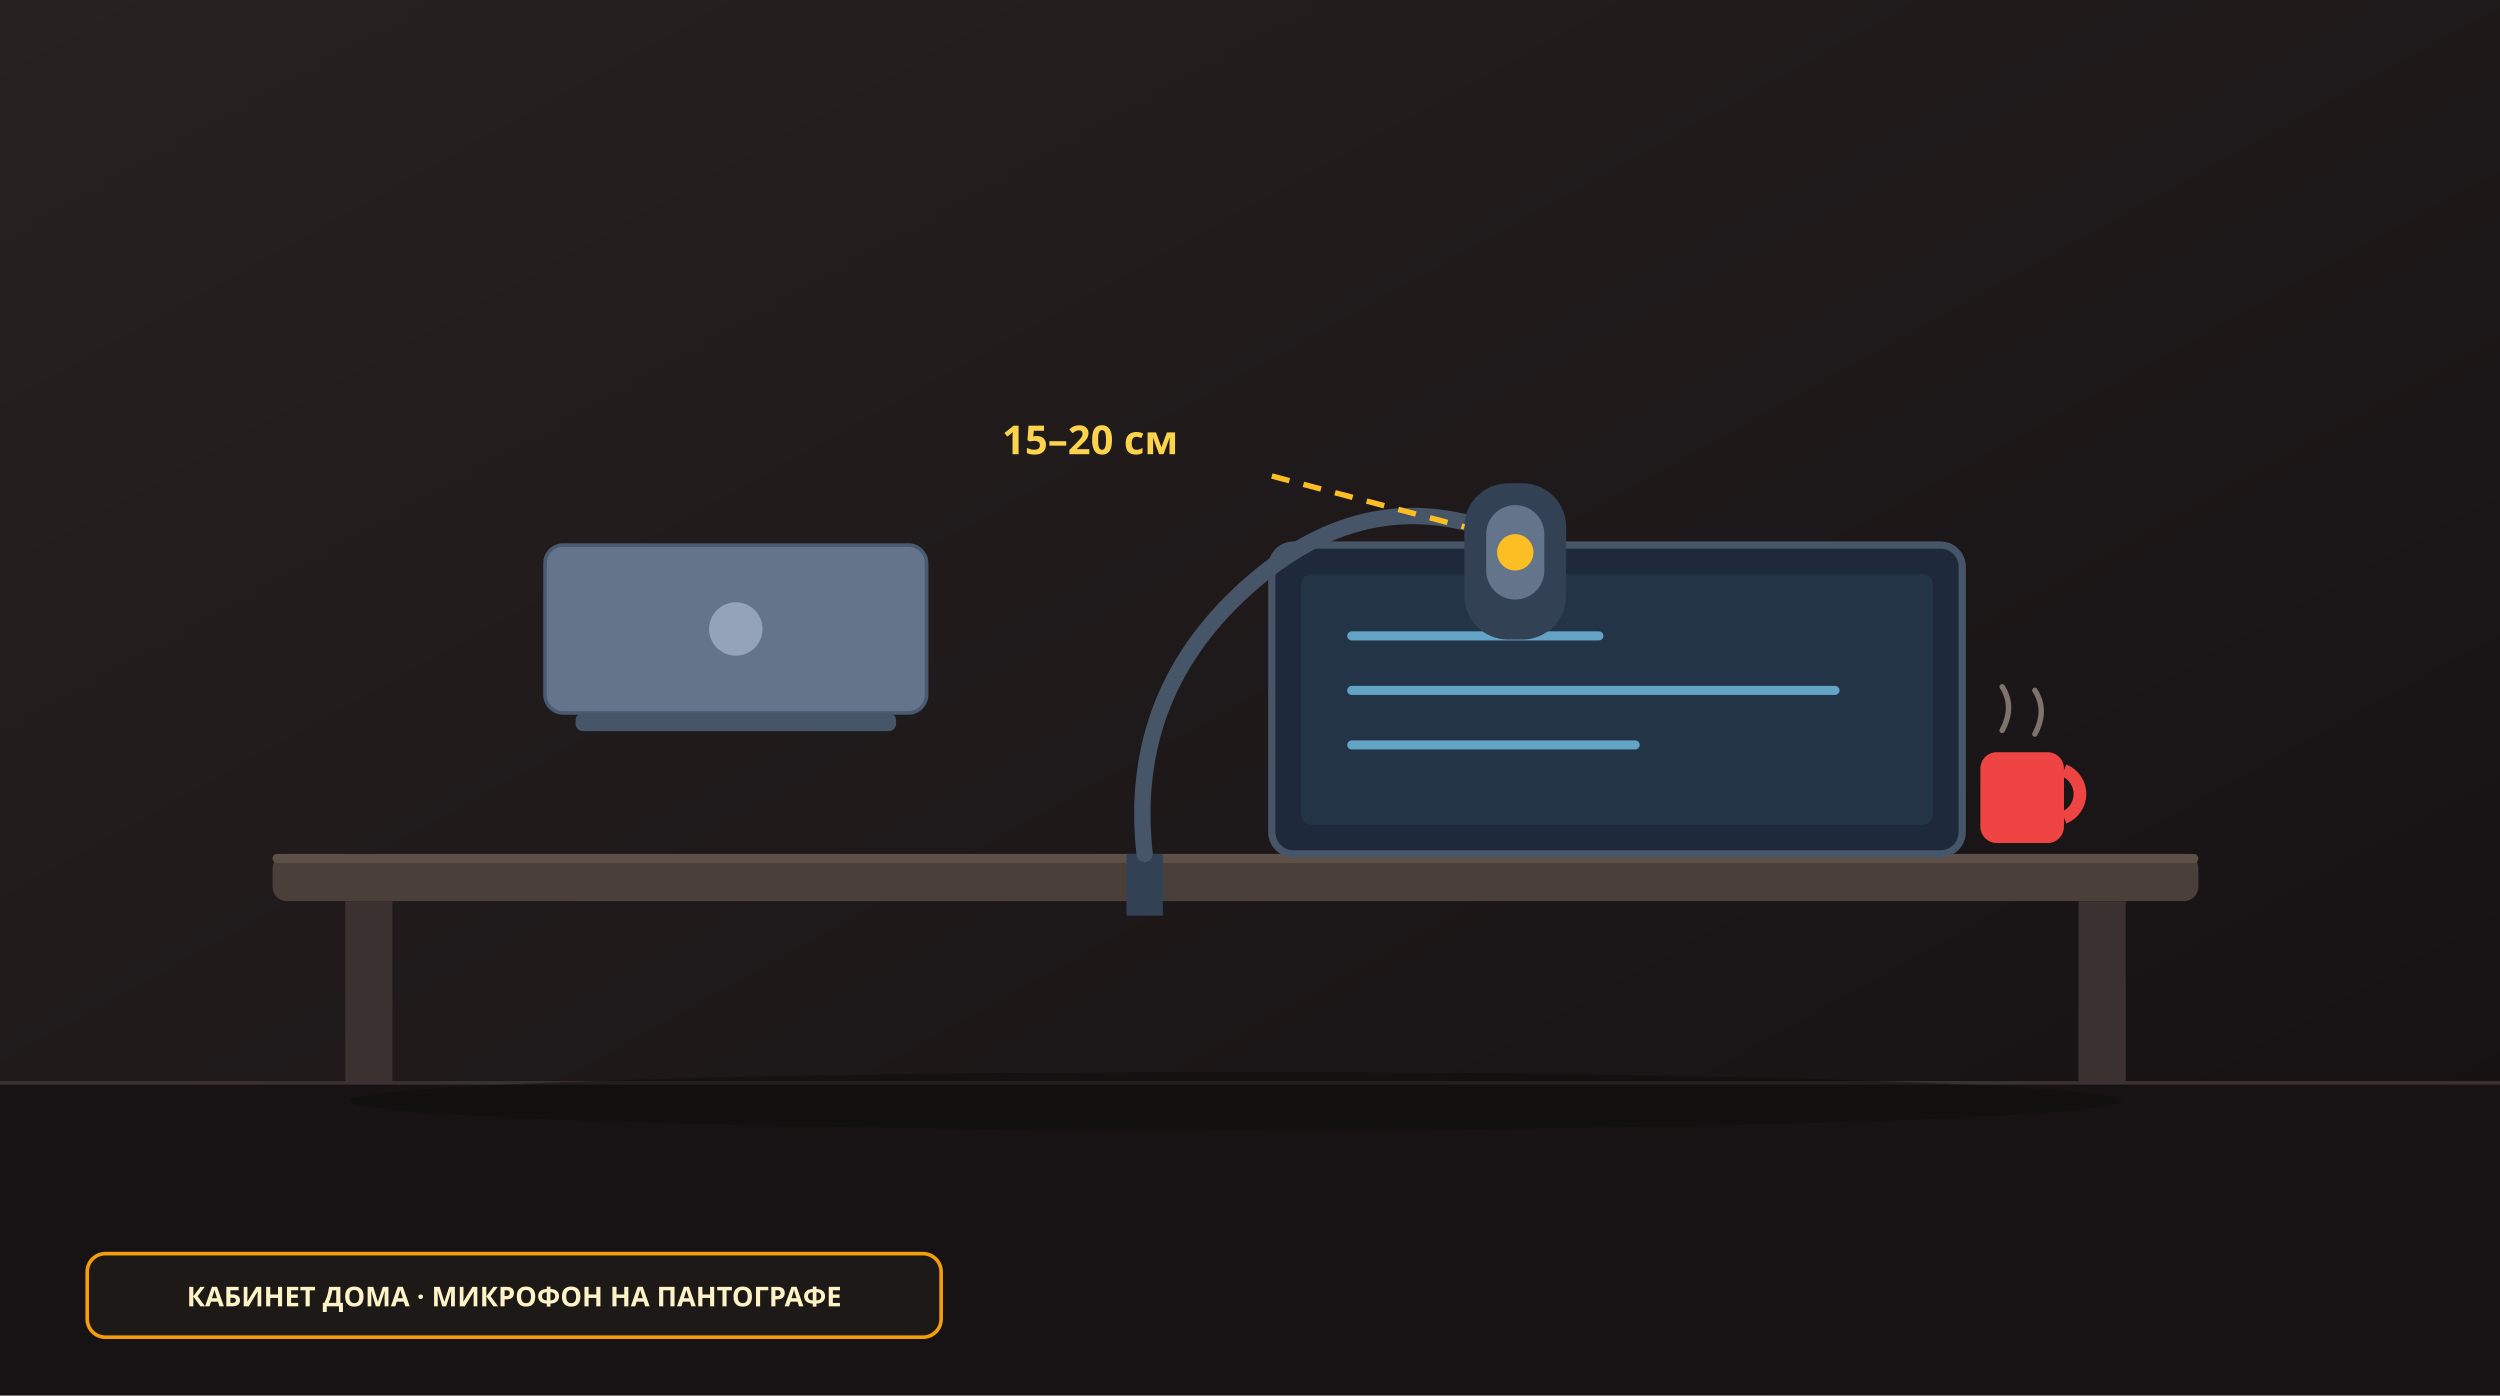
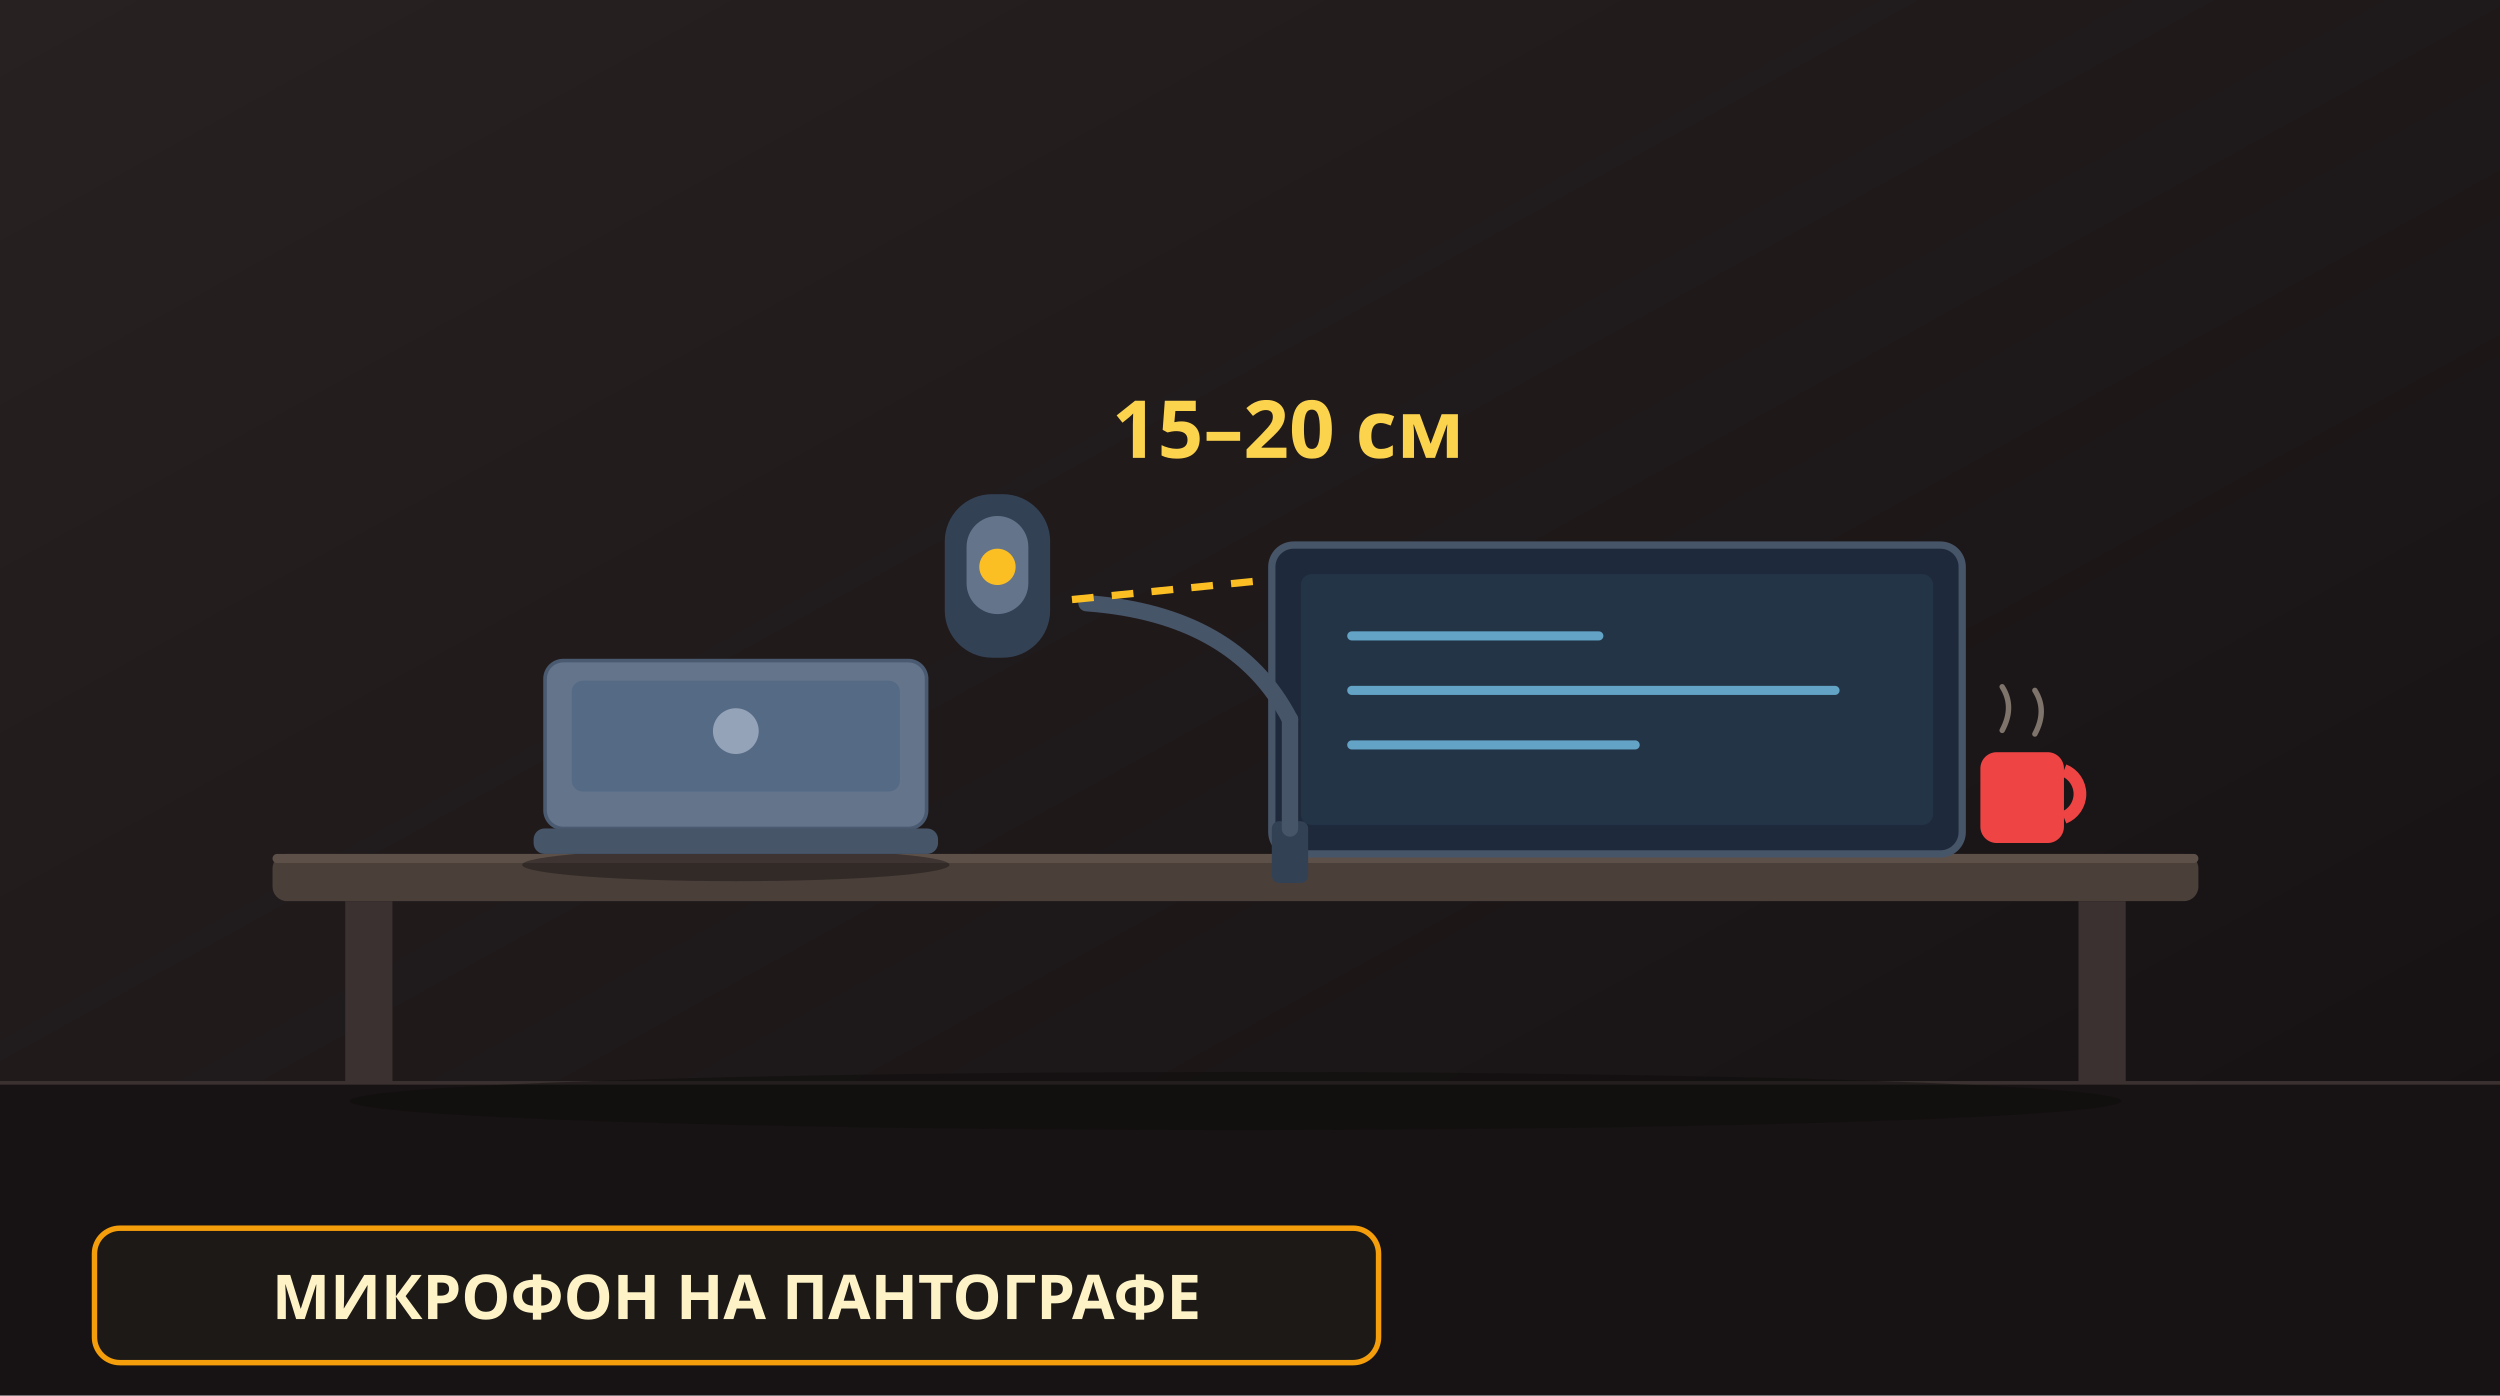
<svg xmlns="http://www.w3.org/2000/svg" viewBox="0 0 1376 768" width="1376" height="768">
  <defs>
    <linearGradient id="bg" x1="0%" y1="0%" x2="100%" y2="100%">
      <stop offset="0%" stop-color="#282122" />
      <stop offset="100%" stop-color="#141011" />
    </linearGradient>
  </defs>
  <rect width="1376" height="768" fill="url(#bg)" />
  <rect x="0" y="596" width="1376" height="172" fill="#171213" />
  <line x1="0" y1="596" x2="1376" y2="596" stroke="#3a3130" stroke-width="2" />
  <ellipse cx="680" cy="606" rx="487.6" ry="16" fill="#0f0c0d" fill-opacity="0.5" />
  <rect x="150" y="470" width="1060" height="26" rx="8" fill="#4a3f39" />
  <rect x="150" y="470" width="1060" height="5" rx="2.5" fill="#5d5049" />
  <rect x="190" y="496" width="26" height="100" fill="#3a3130" />
  <rect x="1144" y="496" width="26" height="100" fill="#3a3130" />
-   <rect x="300" y="300" width="210" height="92.4" rx="10" fill="#64748b" stroke="#4a5a70" stroke-width="2" />
-   <circle cx="405" cy="346.2" r="14.7" fill="#94a3b8" />
-   <rect x="316.8" y="392.4" width="176.4" height="10" rx="4" fill="#475569" />
+   <ellipse cx="405" cy="476" rx="117.6" ry="9" fill="#0f0c0d" fill-opacity="0.4" />
+   <rect x="300" y="363.6" width="210" height="92.4" rx="10" fill="#64748b" stroke="#4a5a70" stroke-width="2" />
+   <rect x="314.7" y="374.688" width="180.6" height="60.984" rx="6" fill="#546a85" />
+   <circle cx="405" cy="402.408" r="12.6" fill="#94a3b8" />
+   <rect x="293.7" y="456" width="222.6" height="14" rx="6" fill="#475569" />
  <rect x="700" y="300" width="380" height="170" rx="12" fill="#1e293b" stroke="#475569" stroke-width="4" />
  <rect x="716" y="316" width="348" height="138" rx="6" fill="#243447" />
  <g stroke="#7dd3fc" stroke-width="5" stroke-linecap="round" opacity="0.7">
    <line x1="744" y1="350" x2="880" y2="350" />
    <line x1="744" y1="380" x2="1010" y2="380" />
    <line x1="744" y1="410" x2="900" y2="410" />
  </g>
-   <rect x="620" y="470" width="20" height="34" fill="#334155" />
-   <path d="M630 470 q-10 -90 60 -150 q70 -60 150 -20" fill="none" stroke="#475569" stroke-width="9" stroke-linecap="round" />
-   <rect x="806" y="266" width="56" height="86" rx="24" fill="#334155" />
-   <rect x="818" y="278" width="32" height="52" rx="16" fill="#64748b" />
-   <circle cx="834" cy="304" r="10" fill="#fbbf24" />
-   <text x="600" y="250" font-family="system-ui, sans-serif" font-size="22" font-weight="800" fill="#fcd34d" text-anchor="middle">15–20 см</text>
-   <line x1="700" y1="262" x2="806" y2="290" stroke="#fbbf24" stroke-width="3" stroke-dasharray="10 8" />
+   <rect x="700" y="452" width="20" height="34" rx="4" fill="#334155" />
+   <path d="M710 456 v-60" stroke="#475569" stroke-width="9" stroke-linecap="round" />
+   <path d="M710 396 q-30 -58 -112 -64" fill="none" stroke="#475569" stroke-width="9" stroke-linecap="round" />
+   <rect x="520" y="272" width="58" height="90" rx="26" fill="#334155" />
+   <rect x="532" y="284" width="34" height="54" rx="17" fill="#64748b" />
+   <circle cx="549" cy="312" r="10" fill="#fbbf24" />
+   <text x="612" y="252" font-family="system-ui, sans-serif" font-size="44" font-weight="800" fill="#fcd34d">15–20 см</text>
+   <line x1="590" y1="330" x2="690" y2="320" stroke="#fbbf24" stroke-width="4" stroke-dasharray="12 10" />
  <rect x="1090" y="414" width="46" height="50" rx="9" fill="#ef4444" />
  <path d="M1136 424 a14 14 0 0 1 0 26" fill="none" stroke="#ef4444" stroke-width="7" />
  <path d="M1102 402 q7 -13 0 -24 M1120 404 q7 -13 0 -24" fill="none" stroke="#a89b8e" stroke-width="3" stroke-linecap="round" opacity="0.7" />
-   <rect x="48" y="690" width="470" height="46" rx="10" fill="#1c1917" stroke="#f59e0b" stroke-width="2" />
-   <text x="283" y="719" font-family="system-ui, sans-serif" font-size="15" font-weight="700" fill="#fef3c7" text-anchor="middle">КАБИНЕТ ДОМА · МИКРОФОН НА ПАНТОГРАФЕ</text>
+   <rect x="52" y="676" width="706.76" height="74" rx="14" fill="#1c1917" stroke="#f59e0b" stroke-width="3" />
+   <text x="405.38" y="726" font-family="system-ui, sans-serif" font-size="34" font-weight="800" fill="#fef3c7" text-anchor="middle">МИКРОФОН НА ПАНТОГРАФЕ</text>
</svg>
